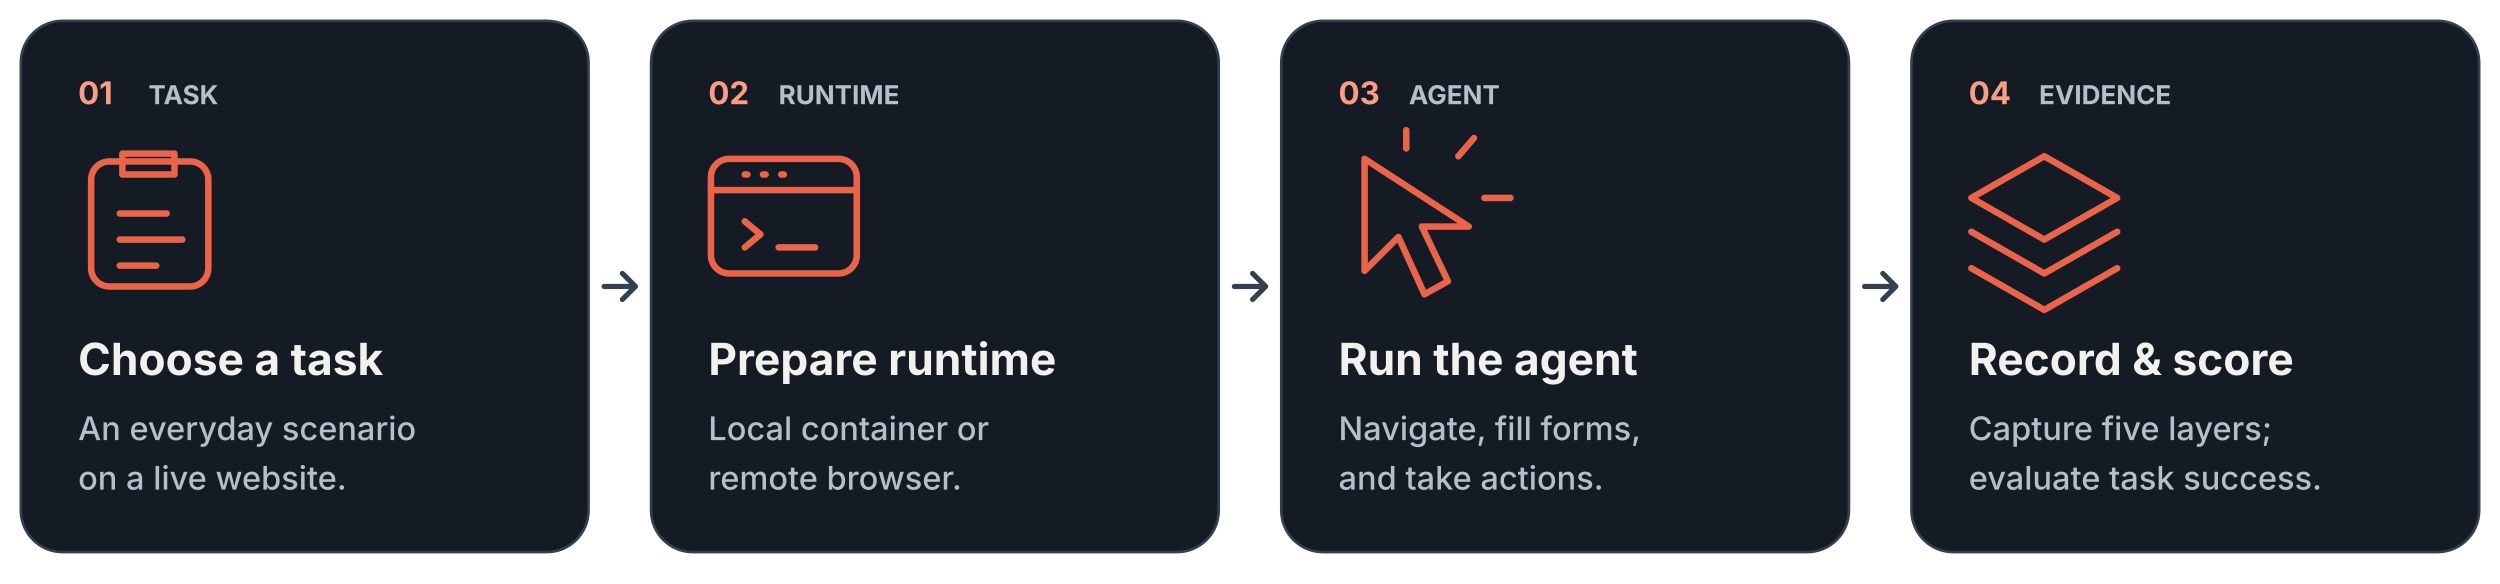
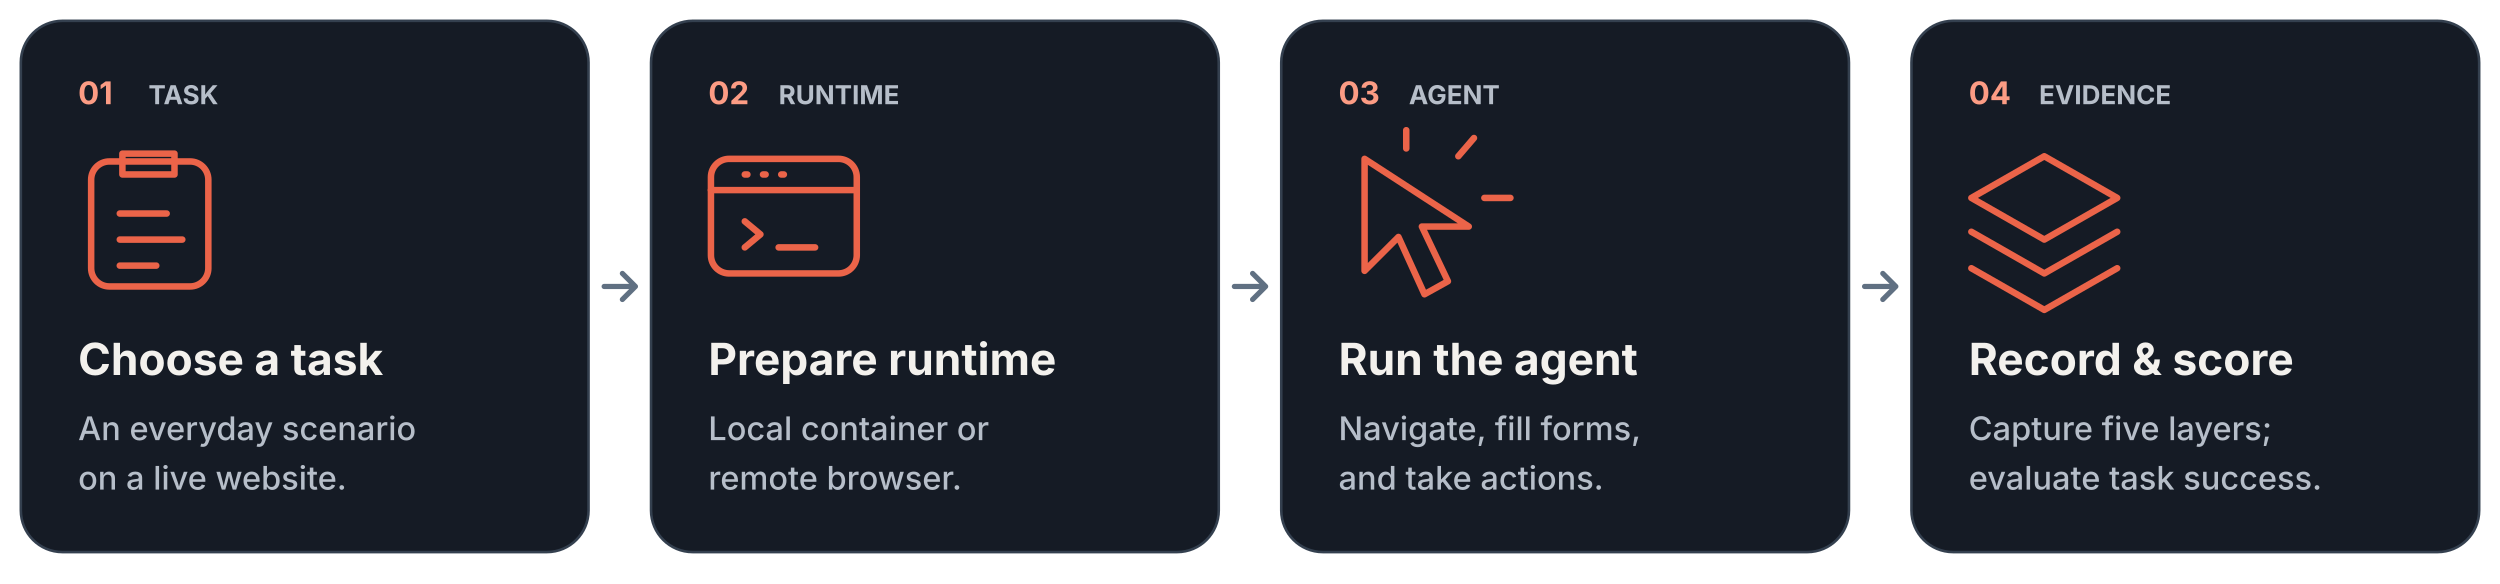
<svg xmlns="http://www.w3.org/2000/svg" width="960" height="224" viewBox="0 0 960 224" font-family="system-ui, -apple-system, BlinkMacSystemFont, Segoe UI, sans-serif" role="img" aria-labelledby="title desc">
  <g transform="translate(8 8)">
    <rect width="218" height="204" rx="16" fill="#151B25" stroke="#34404F" />
    <text x="22" y="32" font-size="12" font-weight="750" fill="#FC9C84">01</text>
    <text x="49" y="32" font-size="10" font-weight="650" fill="#B6BEC9">TASK</text>
    <g fill="none" stroke="#EB6449" stroke-width="2.5" stroke-linecap="round" stroke-linejoin="round">
      <rect x="27" y="54" width="45" height="48" rx="7" />
      <path d="M39 51h20v8H39zM38 74h18m-18 10h24m-24 10h14" />
    </g>
    <text x="22" y="136" font-size="17" font-weight="750" fill="#F3F1ED">Choose a task</text>
    <text x="22" y="161" font-size="12.5" font-weight="500" fill="#B6BEC9">An everyday scenario</text>
    <text x="22" y="180" font-size="12.5" font-weight="500" fill="#B6BEC9">on a live website.</text>
  </g>
  <g transform="translate(250 8)">
    <rect width="218" height="204" rx="16" fill="#151B25" stroke="#34404F" />
    <text x="22" y="32" font-size="12" font-weight="750" fill="#FC9C84">02</text>
    <text x="49" y="32" font-size="10" font-weight="650" fill="#B6BEC9">RUNTIME</text>
    <g fill="none" stroke="#EB6449" stroke-width="2.5" stroke-linecap="round" stroke-linejoin="round">
      <rect x="23" y="53" width="56" height="44" rx="7" />
      <path d="M23 65h56m-43-6h1m6 0h1m6 0h1M36 77l6 5-6 5m13 0h14" />
    </g>
    <text x="22" y="136" font-size="17" font-weight="750" fill="#F3F1ED">Prepare runtime</text>
    <text x="22" y="161" font-size="12.5" font-weight="500" fill="#B6BEC9">Local container or</text>
    <text x="22" y="180" font-size="12.5" font-weight="500" fill="#B6BEC9">remote browser.</text>
  </g>
  <g transform="translate(492 8)">
    <rect width="218" height="204" rx="16" fill="#151B25" stroke="#34404F" />
    <text x="22" y="32" font-size="12" font-weight="750" fill="#FC9C84">03</text>
    <text x="49" y="32" font-size="10" font-weight="650" fill="#B6BEC9">AGENT</text>
    <g fill="none" stroke="#EB6449" stroke-width="2.5" stroke-linecap="round" stroke-linejoin="round">
      <path d="M32 53v43l13-13 10 22 9-5-10-21h18ZM68 52l6-7m4 23h10M48 49V42" />
    </g>
    <text x="22" y="136" font-size="17" font-weight="750" fill="#F3F1ED">Run the agent</text>
    <text x="22" y="161" font-size="12.5" font-weight="500" fill="#B6BEC9">Navigate, fill forms,</text>
    <text x="22" y="180" font-size="12.5" font-weight="500" fill="#B6BEC9">and take actions.</text>
  </g>
  <g transform="translate(734 8)">
    <rect width="218" height="204" rx="16" fill="#151B25" stroke="#34404F" />
    <text x="22" y="32" font-size="12" font-weight="750" fill="#FC9C84">04</text>
    <text x="49" y="32" font-size="10" font-weight="650" fill="#B6BEC9">EVIDENCE</text>
    <g fill="none" stroke="#EB6449" stroke-width="2.5" stroke-linecap="round" stroke-linejoin="round">
      <path d="m23 68 28-16 28 16-28 16Zm0 13 28 16 28-16m-56 14 28 16 28-16" />
    </g>
    <text x="22" y="136" font-size="17" font-weight="750" fill="#F3F1ED">Record &amp; score</text>
    <text x="22" y="161" font-size="12.5" font-weight="500" fill="#B6BEC9">Capture five layers;</text>
    <text x="22" y="180" font-size="12.5" font-weight="500" fill="#B6BEC9">evaluate task success.</text>
  </g>
-   <path d="M232 110h12m-5-5 5 5-5 5M474 110h12m-5-5 5 5-5 5M716 110h12m-5-5 5 5-5 5" fill="none" stroke="#34404F" stroke-width="2" stroke-linecap="round" stroke-linejoin="round" />
+   <path d="M232 110h12m-5-5 5 5-5 5M474 110h12m-5-5 5 5-5 5M716 110h12m-5-5 5 5-5 5" fill="none" stroke="#607082" stroke-width="2" stroke-linecap="round" stroke-linejoin="round" />
</svg>
